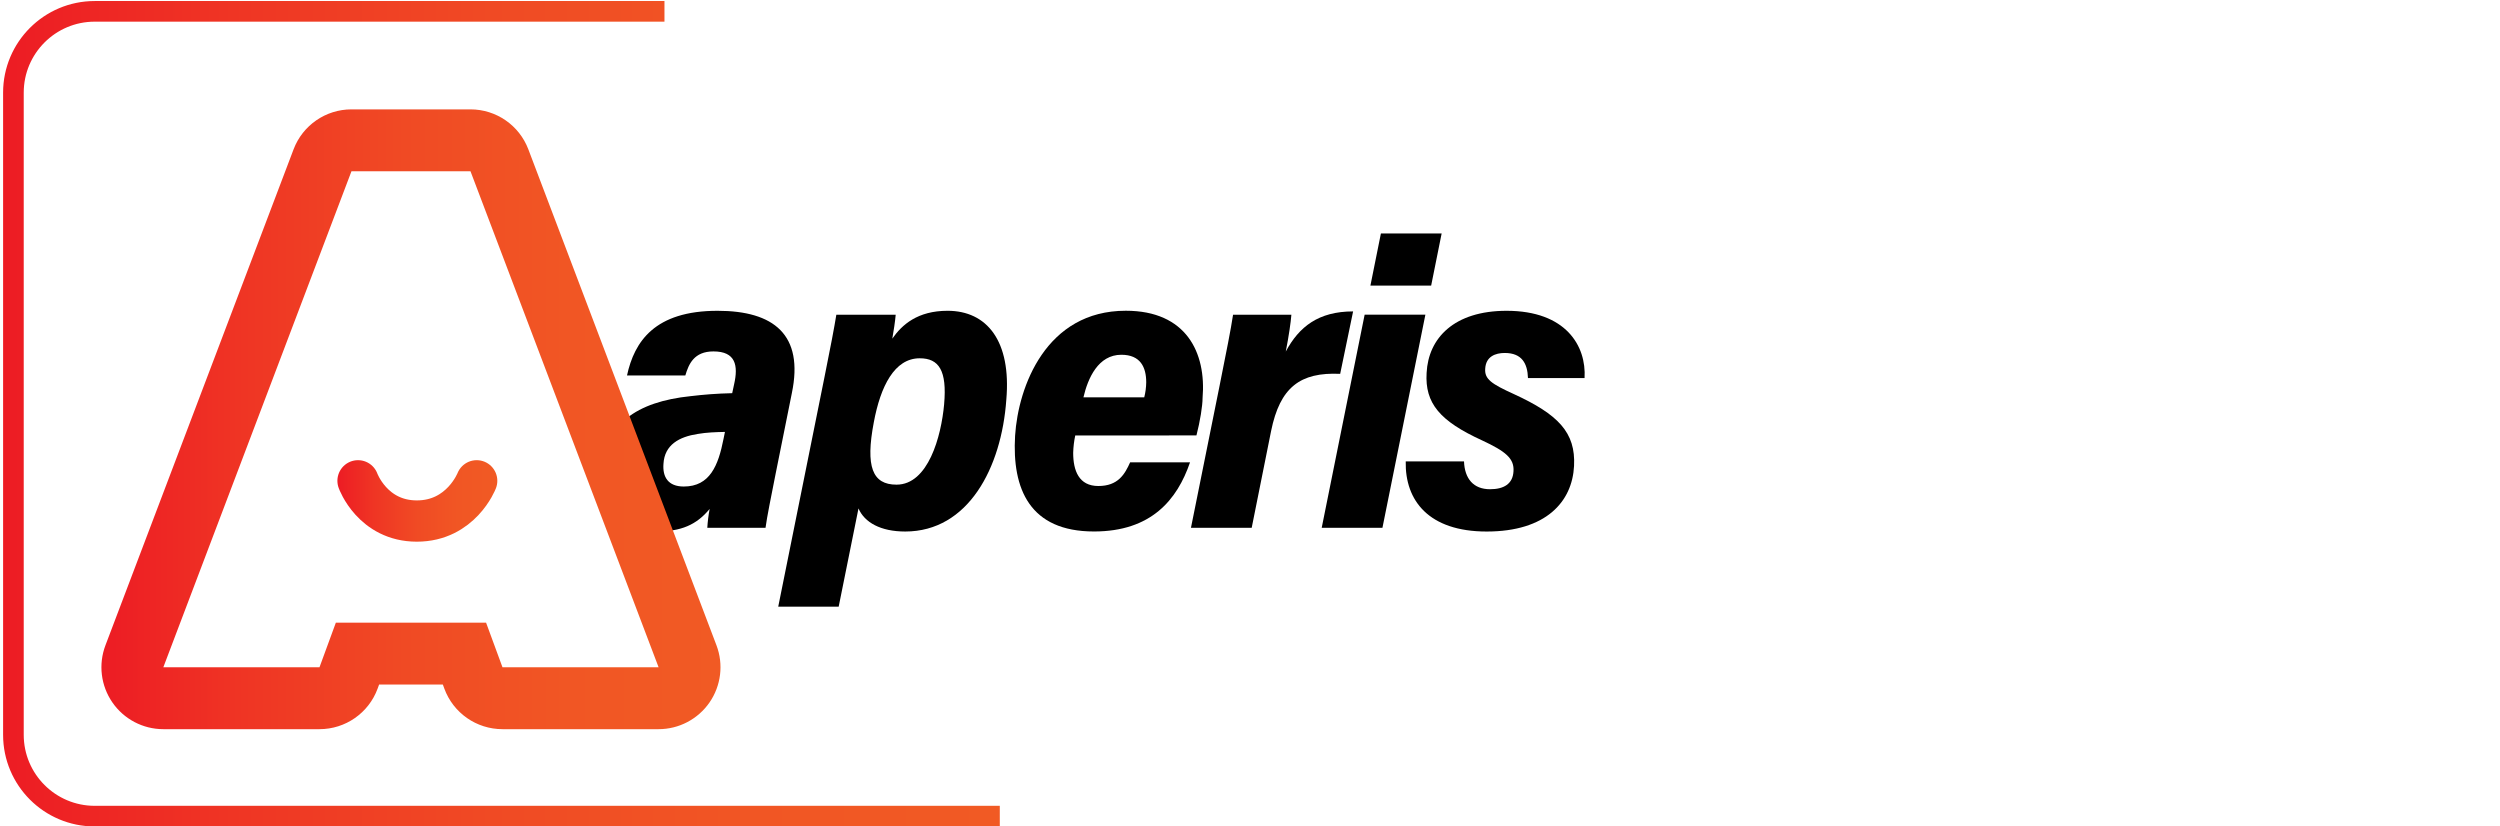
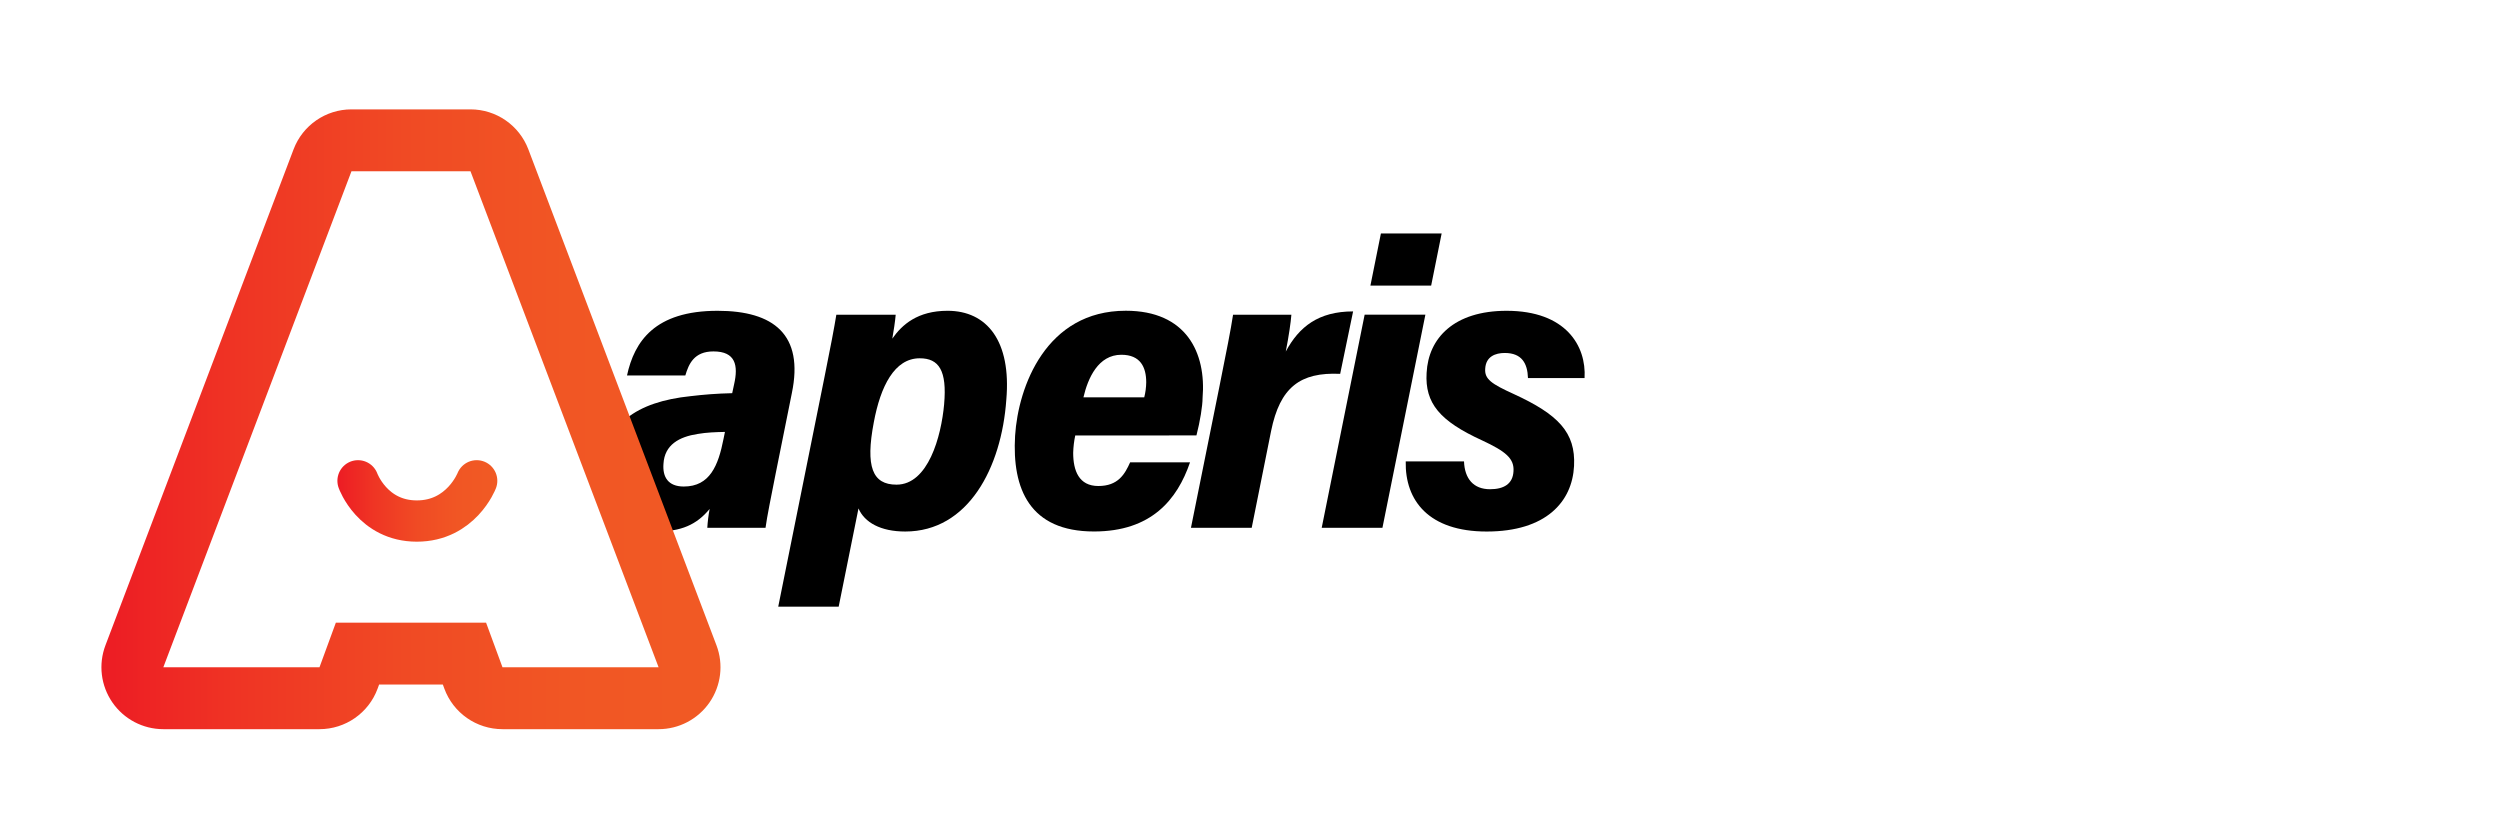
<svg xmlns="http://www.w3.org/2000/svg" xmlns:xlink="http://www.w3.org/1999/xlink" id="Layer_1" data-name="Layer 1" viewBox="0 0 2423 800">
  <defs>
-     <style>.cls-1,.cls-3{fill:none;}.cls-1{stroke-miterlimit:10;stroke-width:20px;stroke:url(#linear-gradient);}.cls-2{fill:url(#linear-gradient-2);}.cls-3{stroke-linecap:round;stroke-linejoin:bevel;stroke-width:40px;stroke:url(#linear-gradient-3);}</style>
-     <linearGradient id="linear-gradient" x1="3" y1="401" x2="969" y2="401" gradientUnits="userSpaceOnUse">
+     <style>.cls-1{fill:url(#linear-gradient);}.cls-2{fill:none;stroke-linecap:round;stroke-linejoin:bevel;stroke-width:40px;stroke:url(#linear-gradient-2);}</style>
+     <linearGradient id="linear-gradient" x1="98.3" y1="406.35" x2="698.3" y2="406.35" gradientUnits="userSpaceOnUse">
      <stop offset="0" stop-color="#ed1c24" />
      <stop offset="0.23" stop-color="#ef3524" />
      <stop offset="0.49" stop-color="#f04a24" />
      <stop offset="0.75" stop-color="#f15624" />
      <stop offset="1" stop-color="#f15a24" />
    </linearGradient>
-     <linearGradient id="linear-gradient-2" x1="98.3" y1="406.35" x2="698.3" y2="406.35" xlink:href="#linear-gradient" />
-     <linearGradient id="linear-gradient-3" x1="327" y1="485.5" x2="482" y2="485.5" xlink:href="#linear-gradient" />
+     <linearGradient id="linear-gradient-2" x1="327" y1="485.5" x2="482" y2="485.5" xlink:href="#linear-gradient" />
  </defs>
  <path d="M751.62,459.78c-4.09,20.74-8.27,41.15-9.68,51.79H685.51a145.17,145.17,0,0,1,2.27-18.31C675.11,508.7,660,515.15,636.1,515.15c-36.38,0-54.58-25.92-52.59-59.66,2.42-44,33.09-66.1,85.82-71.54,13.12-1.56,24.92-2.5,40.32-2.88l1.87-8.74c4.11-18.13,1.48-31.74-20.06-31.74-18.83,0-24,12.33-27.23,23.29H607.7c7.14-32.92,26.88-62.66,87.76-62.66,54.51,0,83.8,23.19,72,79.8Zm-49-41.17c-9.24.21-17.55.46-26.59,2-17.53,2.74-32,10.32-33,29-.95,12.61,4.41,21.93,19.71,21.93,25.27,0,33.46-20.4,38.49-46.13Z" />
  <path d="M832.05,492.76,812.84,588H754.26l45-223.38c5.64-27.74,9.54-48.51,11.32-59.59h57.53c-.53,6.23-1.95,15.68-3.28,23.18,9.38-13.54,24.56-27,53.55-27,38.1,0,61.9,29.22,56.94,86.19-4.66,66-36.9,127.75-98,127.75C853.53,515.16,837.83,506.33,832.05,492.76Zm83-101c2.89-32.6-5-44.51-23.66-44.51-24.49,0-38,27.19-44.49,62-8.22,43.16-1.39,60.48,22,60.48C899.6,469.73,912.24,423.1,915.06,391.74Z" />
  <path d="M1042.13,422.06a92.22,92.22,0,0,0-2,16.78c0,17.28,5.5,32.2,24.38,32.2,19.18,0,25.6-11.4,30.81-22.93h58.05c-12.41,36.21-37.5,67-93.09,67-62.22,0-79.52-41.16-76.45-92.81,3-47.54,30-121.19,107.34-121.13,58.45,0,78.08,40.42,74.36,84.62,0,7.41-2.37,22.46-5.93,36.22ZM1109,385.12a62.73,62.73,0,0,0,1.92-14.56c0-14.65-5.59-26.72-24.11-26.72-22.4,0-32.4,22.62-36.75,41.28Z" />
  <path d="M1181.81,374.9c6.86-34.39,11.1-55.36,13.27-69.87h56.52c-.53,7.24-2.55,21.09-5.43,35.68,12.83-23.93,31.58-38.89,65.26-38.89l-12.53,60.51c-38.79-1.77-58.32,13-66.94,55.35l-18.82,93.89h-58.87Z" />
  <path d="M1322.61,305h58.87l-41.62,206.54H1281Zm15.76-78.72h58.87l-10.16,50.51h-58.87Z" />
  <path d="M1418.92,447.16c.6,16.77,9.13,27,25.2,27,13.38,0,22.07-5.12,22.75-17.28.91-12.49-7.55-19.41-30.58-30.13-40.7-18.64-55.38-35.84-53.62-65.32,1.67-33.75,26.64-60.21,77.53-60.21,57.43,0,77.4,34,75.56,65.21h-54.85c-.45-14.3-6-24.33-22.51-24.33-9,0-18.26,3.37-18.93,15.17-.78,10.14,5.92,14.75,27.91,24.74,42.68,19.65,59.88,37,58.19,69.59-1.74,34.7-27.14,63.56-84.68,63.56-56.14,0-79.27-30-78.46-68Z" />
-   <path class="cls-1" d="M969,791H91.82A78.82,78.82,0,0,1,13,712.18V89.82A78.82,78.82,0,0,1,91.82,11H644" />
-   <path class="cls-2" d="M456,166,638.3,646.71H487L471.1,603.47H325.51l-15.86,43.24H158.3L340.64,166H456m0-60H340.64a60,60,0,0,0-56.1,38.72L102.2,625.43a60,60,0,0,0,56.1,81.28H309.65A60,60,0,0,0,366,667.37l1.43-3.9h61.78l1.42,3.89A60,60,0,0,0,487,706.71H638.3a60,60,0,0,0,56.1-81.28L512.06,144.71A60,60,0,0,0,456,106Z" />
-   <path class="cls-3" d="M347,466s14,39,57,39,58-39,58-39" />
+   <path class="cls-1" d="M456,166,638.3,646.71H487L471.1,603.47H325.51l-15.86,43.24H158.3L340.64,166H456m0-60H340.64a60,60,0,0,0-56.1,38.72L102.2,625.43a60,60,0,0,0,56.1,81.28H309.65A60,60,0,0,0,366,667.37l1.43-3.9h61.78l1.42,3.89A60,60,0,0,0,487,706.71H638.3a60,60,0,0,0,56.1-81.28L512.06,144.71A60,60,0,0,0,456,106Z" />
+   <path class="cls-2" d="M347,466s14,39,57,39,58-39,58-39" />
</svg>
